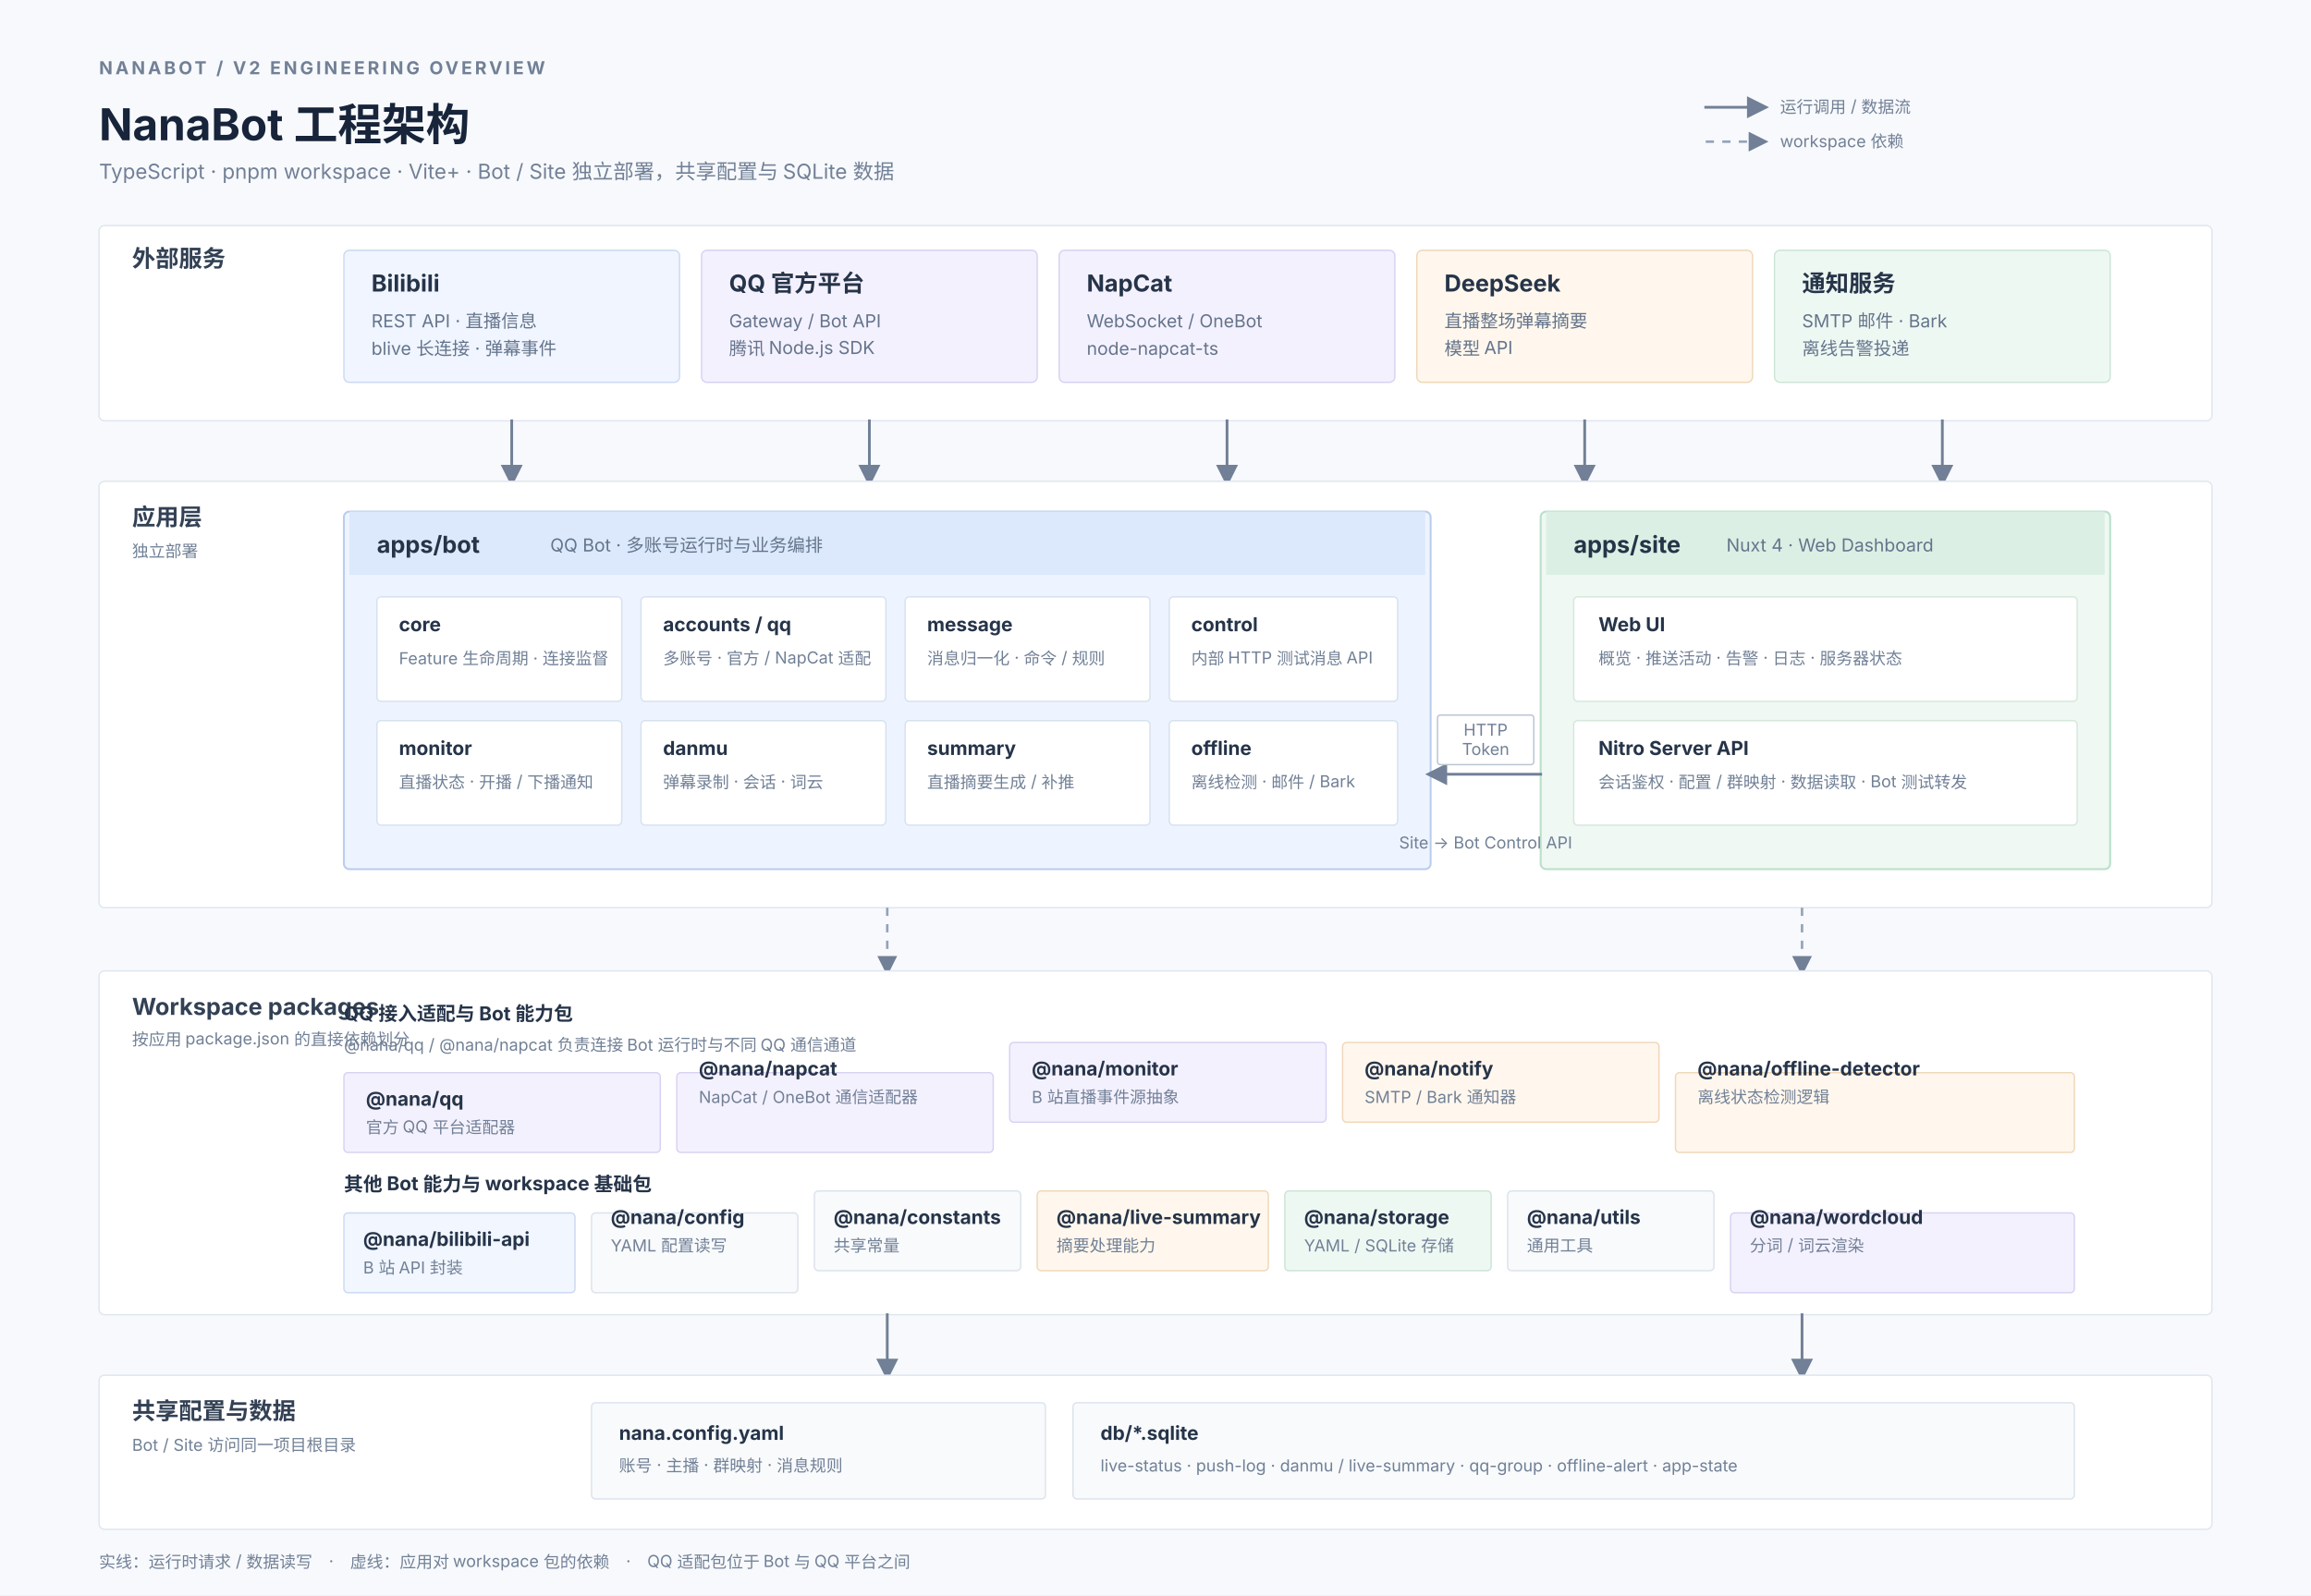
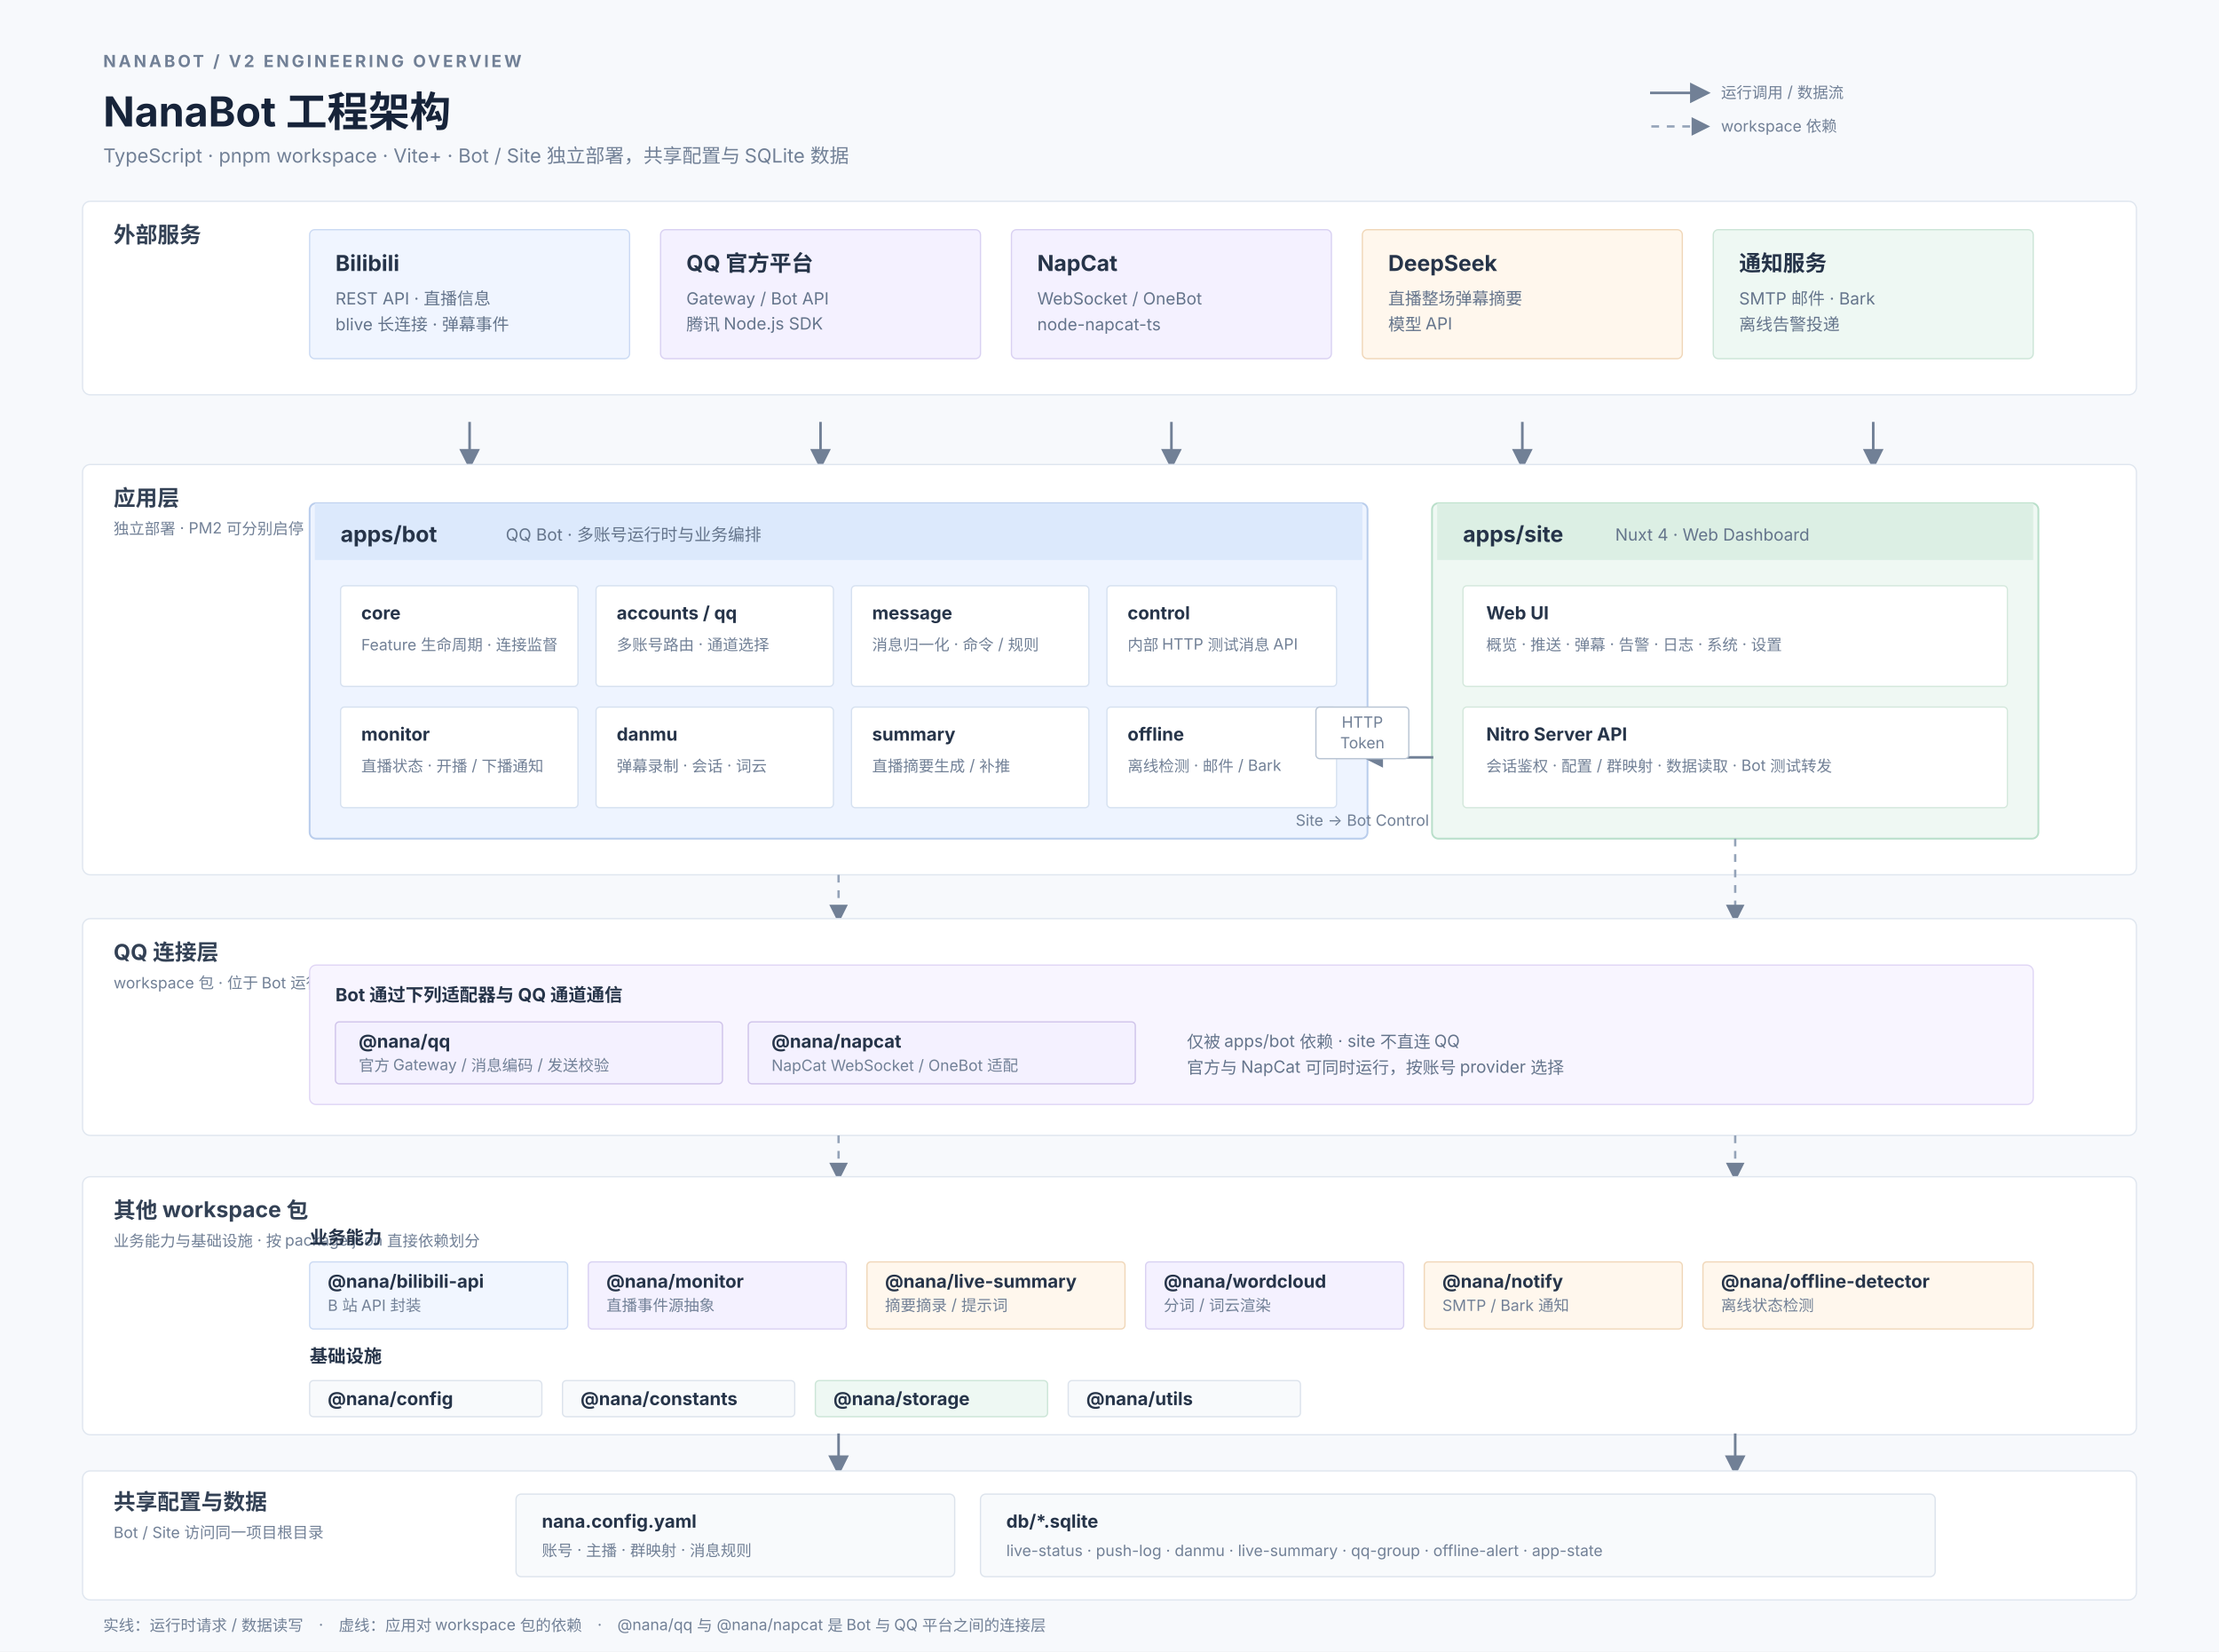
- <svg xmlns="http://www.w3.org/2000/svg" width="1680" height="1160" viewBox="0 0 1680 1160" role="img" aria-labelledby="title desc">
+ <svg xmlns="http://www.w3.org/2000/svg" width="1720" height="1280" viewBox="0 0 1720 1280" role="img" aria-labelledby="title desc">
  <defs>
    <style>
      text{font-family:Inter,"Noto Sans CJK SC","Microsoft YaHei",sans-serif;fill:#263449}
      .eyebrow{font-size:13px;font-weight:700;letter-spacing:2px;fill:#718096}
      .heading{font-size:32px;font-weight:750;fill:#17243a}
      .subheading{font-size:15px;fill:#718096}
      .layer{font-size:17px;font-weight:750;fill:#334155}
      .label{font-size:17px;font-weight:700}
      .desc{font-size:13px;fill:#64748b}
      .tiny{font-size:12px;fill:#718096}
      .module{font-size:14px;font-weight:700}
      .module-desc{font-size:12px;fill:#718096}
      .solid{fill:none;stroke:#718096;stroke-width:2;stroke-linecap:square;stroke-linejoin:miter}
      .dashed{fill:none;stroke:#94a3b8;stroke-width:1.8;stroke-dasharray:6 6}
-       .card{stroke-width:1.2}
-       .round{rx:4;ry:4}
    </style>
    <marker id="arrow" markerWidth="8" markerHeight="8" refX="6" refY="4" orient="auto">
      <path d="M0 0L8 4L0 8Z" fill="#718096" />
    </marker>
-     <marker id="arrowBoth" markerWidth="8" markerHeight="8" refX="6" refY="4" orient="auto">
-       <path d="M0 0L8 4L0 8Z" fill="#94a3b8" />
-     </marker>
-     <marker id="arrowStart" markerWidth="8" markerHeight="8" refX="2" refY="4" orient="auto">
-       <path d="M8 0L0 4L8 8Z" fill="#94a3b8" />
-     </marker>
  </defs>
-   <rect width="1680" height="1160" fill="#f7f9fc" />
-   <text x="72" y="54" class="eyebrow">NANABOT / V2 ENGINEERING OVERVIEW</text>
-   <text x="72" y="102" class="heading">NanaBot 工程架构</text>
-   <text x="72" y="130" class="subheading">TypeScript · pnpm workspace · Vite+ · Bot / Site 独立部署，共享配置与 SQLite 数据</text>
-   <g transform="translate(1240 78)">
+   <rect width="1720" height="1280" fill="#f7f9fc" />
+   <text x="80" y="52" class="eyebrow">NANABOT / V2 ENGINEERING OVERVIEW</text>
+   <text x="80" y="98" class="heading">NanaBot 工程架构</text>
+   <text x="80" y="126" class="subheading">TypeScript · pnpm workspace · Vite+ · Bot / Site 独立部署，共享配置与 SQLite 数据</text>
+   <g transform="translate(1280 72)">
    <path d="M0 0H42" class="solid" marker-end="url(#arrow)" />
    <text x="54" y="4" class="tiny">运行调用 / 数据流</text>
-     <path d="M0 25H42" class="dashed" marker-end="url(#arrow)" />
-     <text x="54" y="29" class="tiny">workspace 依赖</text>
+     <path d="M0 26H42" class="dashed" marker-end="url(#arrow)" />
+     <text x="54" y="30" class="tiny">workspace 依赖</text>
  </g>
-   <rect x="72" y="164" width="1536" height="142" rx="4" fill="#fff" stroke="#dfe6ef" />
-   <text x="96" y="194" class="layer">外部服务</text>
+   <rect x="64" y="156" width="1592" height="150" rx="6" fill="#fff" stroke="#dfe6ef" />
+   <text x="88" y="188" class="layer">外部服务</text>
  <g>
-     <rect x="250" y="182" width="244" height="96" rx="4" fill="#f0f5ff" stroke="#cbdaf3" />
-     <text x="270" y="212" class="label" fill="#315f9c">Bilibili</text>
-     <text x="270" y="238" class="desc">REST API · 直播信息</text>
-     <text x="270" y="258" class="desc">blive 长连接 · 弹幕事件</text>
-     <rect x="510" y="182" width="244" height="96" rx="4" fill="#f4f1ff" stroke="#d9d1f2" />
-     <text x="530" y="212" class="label" fill="#6655a5">QQ 官方平台</text>
-     <text x="530" y="238" class="desc">Gateway / Bot API</text>
-     <text x="530" y="258" class="desc">腾讯 Node.js SDK</text>
-     <rect x="770" y="182" width="244" height="96" rx="4" fill="#f4f1ff" stroke="#d9d1f2" />
-     <text x="790" y="212" class="label" fill="#6655a5">NapCat</text>
-     <text x="790" y="238" class="desc">WebSocket / OneBot</text>
-     <text x="790" y="258" class="desc">node-napcat-ts</text>
-     <rect x="1030" y="182" width="244" height="96" rx="4" fill="#fff7ed" stroke="#f0d7b9" />
-     <text x="1050" y="212" class="label" fill="#a96527">DeepSeek</text>
-     <text x="1050" y="238" class="desc">直播整场弹幕摘要</text>
-     <text x="1050" y="258" class="desc">模型 API</text>
-     <rect x="1290" y="182" width="244" height="96" rx="4" fill="#eef8f3" stroke="#cce5d7" />
-     <text x="1310" y="212" class="label" fill="#347b59">通知服务</text>
-     <text x="1310" y="238" class="desc">SMTP 邮件 · Bark</text>
-     <text x="1310" y="258" class="desc">离线告警投递</text>
+     <rect x="240" y="178" width="248" height="100" rx="4" fill="#f0f5ff" stroke="#cbdaf3" />
+     <text x="260" y="210" class="label" fill="#315f9c">Bilibili</text>
+     <text x="260" y="236" class="desc">REST API · 直播信息</text>
+     <text x="260" y="256" class="desc">blive 长连接 · 弹幕事件</text>
+     <rect x="512" y="178" width="248" height="100" rx="4" fill="#f4f1ff" stroke="#d9d1f2" />
+     <text x="532" y="210" class="label" fill="#6655a5">QQ 官方平台</text>
+     <text x="532" y="236" class="desc">Gateway / Bot API</text>
+     <text x="532" y="256" class="desc">腾讯 Node.js SDK</text>
+     <rect x="784" y="178" width="248" height="100" rx="4" fill="#f4f1ff" stroke="#d9d1f2" />
+     <text x="804" y="210" class="label" fill="#6655a5">NapCat</text>
+     <text x="804" y="236" class="desc">WebSocket / OneBot</text>
+     <text x="804" y="256" class="desc">node-napcat-ts</text>
+     <rect x="1056" y="178" width="248" height="100" rx="4" fill="#fff7ed" stroke="#f0d7b9" />
+     <text x="1076" y="210" class="label" fill="#a96527">DeepSeek</text>
+     <text x="1076" y="236" class="desc">直播整场弹幕摘要</text>
+     <text x="1076" y="256" class="desc">模型 API</text>
+     <rect x="1328" y="178" width="248" height="100" rx="4" fill="#eef8f3" stroke="#cce5d7" />
+     <text x="1348" y="210" class="label" fill="#347b59">通知服务</text>
+     <text x="1348" y="236" class="desc">SMTP 邮件 · Bark</text>
+     <text x="1348" y="256" class="desc">离线告警投递</text>
  </g>
-   <path d="M372 306V350" class="solid" marker-end="url(#arrow)" />
-   <path d="M632 306V350" class="solid" marker-end="url(#arrow)" />
-   <path d="M892 306V350" class="solid" marker-end="url(#arrow)" />
-   <path d="M1152 306V350" class="solid" marker-end="url(#arrow)" />
-   <path d="M1412 306V350" class="solid" marker-end="url(#arrow)" />
-   <rect x="72" y="350" width="1536" height="310" rx="4" fill="#fff" stroke="#dfe6ef" />
-   <text x="96" y="382" class="layer">应用层</text>
-   <text x="96" y="405" class="tiny">独立部署</text>
-   <rect x="250" y="372" width="790" height="260" rx="4" fill="#eef4ff" stroke="#b9cdec" stroke-width="1.4" />
-   <path d="M254 372H1036V418H254Z" fill="#dce9fc" />
-   <text x="274" y="402" class="label" fill="#24528f">apps/bot</text>
-   <text x="400" y="401" class="desc">QQ Bot · 多账号运行时与业务编排</text>
+   <path d="M364 328V360" class="solid" marker-end="url(#arrow)" />
+   <path d="M636 328V360" class="solid" marker-end="url(#arrow)" />
+   <path d="M908 328V360" class="solid" marker-end="url(#arrow)" />
+   <path d="M1180 328V360" class="solid" marker-end="url(#arrow)" />
+   <path d="M1452 328V360" class="solid" marker-end="url(#arrow)" />
+   <rect x="64" y="360" width="1592" height="318" rx="6" fill="#fff" stroke="#dfe6ef" />
+   <text x="88" y="392" class="layer">应用层</text>
+   <text x="88" y="414" class="tiny">独立部署 · PM2 可分别启停</text>
+   <rect x="240" y="390" width="820" height="260" rx="5" fill="#eef4ff" stroke="#b9cdec" stroke-width="1.4" />
+   <path d="M244 390H1056V434H244Z" fill="#dce9fc" />
+   <text x="264" y="420" class="label" fill="#24528f">apps/bot</text>
+   <text x="392" y="419" class="desc">QQ Bot · 多账号运行时与业务编排</text>
  <g>
-     <rect x="274" y="434" width="178" height="76" rx="3" fill="#fff" stroke="#d6e1f0" />
-     <text x="290" y="459" class="module">core</text>
-     <text x="290" y="483" class="module-desc">Feature 生命周期 · 连接监督</text>
-     <rect x="466" y="434" width="178" height="76" rx="3" fill="#fff" stroke="#d6e1f0" />
-     <text x="482" y="459" class="module">accounts / qq</text>
-     <text x="482" y="483" class="module-desc">多账号 · 官方 / NapCat 适配</text>
-     <rect x="658" y="434" width="178" height="76" rx="3" fill="#fff" stroke="#d6e1f0" />
-     <text x="674" y="459" class="module">message</text>
-     <text x="674" y="483" class="module-desc">消息归一化 · 命令 / 规则</text>
-     <rect x="850" y="434" width="166" height="76" rx="3" fill="#fff" stroke="#d6e1f0" />
-     <text x="866" y="459" class="module">control</text>
-     <text x="866" y="483" class="module-desc">内部 HTTP 测试消息 API</text>
-     <rect x="274" y="524" width="178" height="76" rx="3" fill="#fff" stroke="#d6e1f0" />
-     <text x="290" y="549" class="module">monitor</text>
-     <text x="290" y="573" class="module-desc">直播状态 · 开播 / 下播通知</text>
-     <rect x="466" y="524" width="178" height="76" rx="3" fill="#fff" stroke="#d6e1f0" />
-     <text x="482" y="549" class="module">danmu</text>
-     <text x="482" y="573" class="module-desc">弹幕录制 · 会话 · 词云</text>
-     <rect x="658" y="524" width="178" height="76" rx="3" fill="#fff" stroke="#d6e1f0" />
-     <text x="674" y="549" class="module">summary</text>
-     <text x="674" y="573" class="module-desc">直播摘要生成 / 补推</text>
-     <rect x="850" y="524" width="166" height="76" rx="3" fill="#fff" stroke="#d6e1f0" />
-     <text x="866" y="549" class="module">offline</text>
-     <text x="866" y="573" class="module-desc">离线检测 · 邮件 / Bark</text>
+     <rect x="264" y="454" width="184" height="78" rx="3" fill="#fff" stroke="#d6e1f0" />
+     <text x="280" y="480" class="module">core</text>
+     <text x="280" y="504" class="module-desc">Feature 生命周期 · 连接监督</text>
+     <rect x="462" y="454" width="184" height="78" rx="3" fill="#fff" stroke="#d6e1f0" />
+     <text x="478" y="480" class="module">accounts / qq</text>
+     <text x="478" y="504" class="module-desc">多账号路由 · 通道选择</text>
+     <rect x="660" y="454" width="184" height="78" rx="3" fill="#fff" stroke="#d6e1f0" />
+     <text x="676" y="480" class="module">message</text>
+     <text x="676" y="504" class="module-desc">消息归一化 · 命令 / 规则</text>
+     <rect x="858" y="454" width="178" height="78" rx="3" fill="#fff" stroke="#d6e1f0" />
+     <text x="874" y="480" class="module">control</text>
+     <text x="874" y="504" class="module-desc">内部 HTTP 测试消息 API</text>
+     <rect x="264" y="548" width="184" height="78" rx="3" fill="#fff" stroke="#d6e1f0" />
+     <text x="280" y="574" class="module">monitor</text>
+     <text x="280" y="598" class="module-desc">直播状态 · 开播 / 下播通知</text>
+     <rect x="462" y="548" width="184" height="78" rx="3" fill="#fff" stroke="#d6e1f0" />
+     <text x="478" y="574" class="module">danmu</text>
+     <text x="478" y="598" class="module-desc">弹幕录制 · 会话 · 词云</text>
+     <rect x="660" y="548" width="184" height="78" rx="3" fill="#fff" stroke="#d6e1f0" />
+     <text x="676" y="574" class="module">summary</text>
+     <text x="676" y="598" class="module-desc">直播摘要生成 / 补推</text>
+     <rect x="858" y="548" width="178" height="78" rx="3" fill="#fff" stroke="#d6e1f0" />
+     <text x="874" y="574" class="module">offline</text>
+     <text x="874" y="598" class="module-desc">离线检测 · 邮件 / Bark</text>
  </g>
-   <rect x="1120" y="372" width="414" height="260" rx="4" fill="#eff8f3" stroke="#b9dfca" stroke-width="1.4" />
-   <path d="M1124 372H1530V418H1124Z" fill="#dcefe4" />
-   <text x="1144" y="402" class="label" fill="#276849">apps/site</text>
-   <text x="1255" y="401" class="desc">Nuxt 4 · Web Dashboard</text>
-   <rect x="1144" y="434" width="366" height="76" rx="3" fill="#fff" stroke="#d4e8dc" />
-   <text x="1162" y="459" class="module">Web UI</text>
-   <text x="1162" y="483" class="module-desc">概览 · 推送活动 · 告警 · 日志 · 服务器状态</text>
-   <rect x="1144" y="524" width="366" height="76" rx="3" fill="#fff" stroke="#d4e8dc" />
-   <text x="1162" y="549" class="module">Nitro Server API</text>
-   <text x="1162" y="573" class="module-desc">会话鉴权 · 配置 / 群映射 · 数据读取 · Bot 测试转发</text>
-   <path d="M1120 563H1040" class="solid" marker-end="url(#arrow)" />
-   <rect x="1045" y="520" width="70" height="36" rx="2" fill="#fff" stroke="#b8c4d3" />
-   <text x="1080" y="535" text-anchor="middle" class="tiny">HTTP</text>
-   <text x="1080" y="549" text-anchor="middle" class="tiny">Token</text>
-   <text x="1080" y="617" text-anchor="middle" class="tiny">Site → Bot Control API</text>
-   <path d="M645 660V706" class="dashed" marker-end="url(#arrow)" />
-   <path d="M1310 660V706" class="dashed" marker-end="url(#arrow)" />
-   <rect x="72" y="706" width="1536" height="250" rx="4" fill="#fff" stroke="#dfe6ef" />
-   <text x="96" y="738" class="layer">Workspace packages</text>
-   <text x="96" y="760" class="tiny">按应用 package.json 的直接依赖划分</text>
-   <text x="250" y="742" class="module" fill="#475569">QQ 接入适配与 Bot 能力包</text>
-   <text x="250" y="764" class="tiny">@nana/qq / @nana/napcat 负责连接 Bot 运行时与不同 QQ 通信通道</text>
+   <rect x="1110" y="390" width="470" height="260" rx="5" fill="#eff8f3" stroke="#b9dfca" stroke-width="1.4" />
+   <path d="M1114 390H1576V434H1114Z" fill="#dcefe4" />
+   <text x="1134" y="420" class="label" fill="#276849">apps/site</text>
+   <text x="1252" y="419" class="desc">Nuxt 4 · Web Dashboard</text>
+   <rect x="1134" y="454" width="422" height="78" rx="3" fill="#fff" stroke="#d4e8dc" />
+   <text x="1152" y="480" class="module">Web UI</text>
+   <text x="1152" y="504" class="module-desc">概览 · 推送 · 弹幕 · 告警 · 日志 · 系统 · 设置</text>
+   <rect x="1134" y="548" width="422" height="78" rx="3" fill="#fff" stroke="#d4e8dc" />
+   <text x="1152" y="574" class="module">Nitro Server API</text>
+   <text x="1152" y="598" class="module-desc">会话鉴权 · 配置 / 群映射 · 数据读取 · Bot 测试转发</text>
+   <path d="M1110 587H1060" class="solid" marker-end="url(#arrow)" />
+   <rect x="1020" y="548" width="72" height="40" rx="3" fill="#fff" stroke="#b8c4d3" />
+   <text x="1056" y="564" text-anchor="middle" class="tiny">HTTP</text>
+   <text x="1056" y="580" text-anchor="middle" class="tiny">Token</text>
+   <text x="1056" y="640" text-anchor="middle" class="tiny">Site → Bot Control</text>
+   <path d="M650 678V712" class="dashed" marker-end="url(#arrow)" />
+   <path d="M1345 650V712" class="dashed" marker-end="url(#arrow)" />
+   <rect x="64" y="712" width="1592" height="168" rx="6" fill="#fff" stroke="#dfe6ef" />
+   <text x="88" y="744" class="layer">QQ 连接层</text>
+   <text x="88" y="766" class="tiny">workspace 包 · 位于 Bot 运行时与 QQ 平台之间，不承载业务编排</text>
+   <rect x="240" y="748" width="1336" height="108" rx="5" fill="#f8f5ff" stroke="#e0d6f5" />
+   <text x="260" y="776" class="module" fill="#5b4b8a">Bot 通过下列适配器与 QQ 通道通信</text>
+   <rect x="260" y="792" width="300" height="48" rx="3" fill="#f4f1ff" stroke="#cfc3ea" />
+   <text x="278" y="812" class="module" fill="#6655a5">@nana/qq</text>
+   <text x="278" y="830" class="module-desc">官方 Gateway / 消息编码 / 发送校验</text>
+   <rect x="580" y="792" width="300" height="48" rx="3" fill="#f4f1ff" stroke="#cfc3ea" />
+   <text x="598" y="812" class="module" fill="#6655a5">@nana/napcat</text>
+   <text x="598" y="830" class="module-desc">NapCat WebSocket / OneBot 适配</text>
+   <text x="920" y="812" class="desc">仅被 apps/bot 依赖 · site 不直连 QQ</text>
+   <text x="920" y="832" class="desc">官方与 NapCat 可同时运行，按账号 provider 选择</text>
+   <path d="M650 880V912" class="dashed" marker-end="url(#arrow)" />
+   <path d="M1345 880V912" class="dashed" marker-end="url(#arrow)" />
+   <rect x="64" y="912" width="1592" height="200" rx="6" fill="#fff" stroke="#dfe6ef" />
+   <text x="88" y="944" class="layer">其他 workspace 包</text>
+   <text x="88" y="966" class="tiny">业务能力与基础设施 · 按 package.json 直接依赖划分</text>
+   <text x="240" y="964" class="module" fill="#475569">业务能力</text>
  <g>
-     <rect x="250" y="780" width="230" height="58" rx="3" fill="#f4f1ff" stroke="#d9d1f2" />
-     <text x="266" y="804" class="module" fill="#6655a5">@nana/qq</text>
-     <text x="266" y="824" class="module-desc">官方 QQ 平台适配器</text>
-     <rect x="492" y="780" width="230" height="58" rx="3" fill="#f4f1ff" stroke="#d9d1f2" />
-     <text x="508" y="782" class="module" fill="#6655a5">@nana/napcat</text>
-     <text x="508" y="802" class="module-desc">NapCat / OneBot 通信适配器</text>
-     <rect x="734" y="758" width="230" height="58" rx="3" fill="#f4f1ff" stroke="#d9d1f2" />
-     <text x="750" y="782" class="module" fill="#6655a5">@nana/monitor</text>
-     <text x="750" y="802" class="module-desc">B 站直播事件源抽象</text>
-     <rect x="976" y="758" width="230" height="58" rx="3" fill="#fff7ed" stroke="#f0d7b9" />
-     <text x="992" y="782" class="module" fill="#a96527">@nana/notify</text>
-     <text x="992" y="802" class="module-desc">SMTP / Bark 通知器</text>
-     <rect x="1218" y="780" width="290" height="58" rx="3" fill="#fff7ed" stroke="#f0d7b9" />
-     <text x="1234" y="782" class="module" fill="#a96527">@nana/offline-detector</text>
-     <text x="1234" y="802" class="module-desc">离线状态检测逻辑</text>
+     <rect x="240" y="978" width="200" height="52" rx="3" fill="#f1f6ff" stroke="#cbdaf3" />
+     <text x="254" y="998" class="module" fill="#315f9c">@nana/bilibili-api</text>
+     <text x="254" y="1016" class="module-desc">B 站 API 封装</text>
+     <rect x="456" y="978" width="200" height="52" rx="3" fill="#f4f1ff" stroke="#d9d1f2" />
+     <text x="470" y="998" class="module" fill="#6655a5">@nana/monitor</text>
+     <text x="470" y="1016" class="module-desc">直播事件源抽象</text>
+     <rect x="672" y="978" width="200" height="52" rx="3" fill="#fff7ed" stroke="#f0d7b9" />
+     <text x="686" y="998" class="module" fill="#a96527">@nana/live-summary</text>
+     <text x="686" y="1016" class="module-desc">摘要摘录 / 提示词</text>
+     <rect x="888" y="978" width="200" height="52" rx="3" fill="#f4f1ff" stroke="#d9d1f2" />
+     <text x="902" y="998" class="module" fill="#6655a5">@nana/wordcloud</text>
+     <text x="902" y="1016" class="module-desc">分词 / 词云渲染</text>
+     <rect x="1104" y="978" width="200" height="52" rx="3" fill="#fff7ed" stroke="#f0d7b9" />
+     <text x="1118" y="998" class="module" fill="#a96527">@nana/notify</text>
+     <text x="1118" y="1016" class="module-desc">SMTP / Bark 通知</text>
+     <rect x="1320" y="978" width="256" height="52" rx="3" fill="#fff7ed" stroke="#f0d7b9" />
+     <text x="1334" y="998" class="module" fill="#a96527">@nana/offline-detector</text>
+     <text x="1334" y="1016" class="module-desc">离线状态检测</text>
  </g>
-   <text x="250" y="866" class="module" fill="#475569">其他 Bot 能力与 workspace 基础包</text>
+   <text x="240" y="1056" class="module" fill="#475569">基础设施</text>
  <g>
-     <rect x="250" y="882" width="168" height="58" rx="3" fill="#f1f6ff" stroke="#cbdaf3" />
-     <text x="264" y="906" class="module" fill="#315f9c">@nana/bilibili-api</text>
-     <text x="264" y="926" class="module-desc">B 站 API 封装</text>
-     <rect x="430" y="882" width="150" height="58" rx="3" fill="#f8fafc" stroke="#dce3ec" />
-     <text x="444" y="890" class="module">@nana/config</text>
-     <text x="444" y="910" class="module-desc">YAML 配置读写</text>
-     <rect x="592" y="866" width="150" height="58" rx="3" fill="#f8fafc" stroke="#dce3ec" />
-     <text x="606" y="890" class="module">@nana/constants</text>
-     <text x="606" y="910" class="module-desc">共享常量</text>
-     <rect x="754" y="866" width="168" height="58" rx="3" fill="#fff7ed" stroke="#f0d7b9" />
-     <text x="768" y="890" class="module" fill="#a96527">@nana/live-summary</text>
-     <text x="768" y="910" class="module-desc">摘要处理能力</text>
-     <rect x="934" y="866" width="150" height="58" rx="3" fill="#eef8f3" stroke="#cce5d7" />
-     <text x="948" y="890" class="module" fill="#347b59">@nana/storage</text>
-     <text x="948" y="910" class="module-desc">YAML / SQLite 存储</text>
-     <rect x="1096" y="866" width="150" height="58" rx="3" fill="#f8fafc" stroke="#dce3ec" />
-     <text x="1110" y="890" class="module">@nana/utils</text>
-     <text x="1110" y="910" class="module-desc">通用工具</text>
-     <rect x="1258" y="882" width="250" height="58" rx="3" fill="#f4f1ff" stroke="#d9d1f2" />
-     <text x="1272" y="890" class="module" fill="#6655a5">@nana/wordcloud</text>
-     <text x="1272" y="910" class="module-desc">分词 / 词云渲染</text>
+     <rect x="240" y="1070" width="180" height="28" rx="3" fill="#f8fafc" stroke="#dce3ec" />
+     <text x="254" y="1089" class="module">@nana/config</text>
+     <rect x="436" y="1070" width="180" height="28" rx="3" fill="#f8fafc" stroke="#dce3ec" />
+     <text x="450" y="1089" class="module">@nana/constants</text>
+     <rect x="632" y="1070" width="180" height="28" rx="3" fill="#eef8f3" stroke="#cce5d7" />
+     <text x="646" y="1089" class="module" fill="#347b59">@nana/storage</text>
+     <rect x="828" y="1070" width="180" height="28" rx="3" fill="#f8fafc" stroke="#dce3ec" />
+     <text x="842" y="1089" class="module">@nana/utils</text>
  </g>
-   <path d="M645 956V1000" class="solid" marker-end="url(#arrow)" />
-   <path d="M1310 956V1000" class="solid" marker-end="url(#arrow)" />
-   <rect x="72" y="1000" width="1536" height="112" rx="4" fill="#fff" stroke="#dfe6ef" />
-   <text x="96" y="1032" class="layer">共享配置与数据</text>
-   <text x="96" y="1055" class="tiny">Bot / Site 访问同一项目根目录</text>
-   <rect x="430" y="1020" width="330" height="70" rx="3" fill="#f8fafc" stroke="#dce3ec" />
-   <text x="450" y="1047" class="module">nana.config.yaml</text>
-   <text x="450" y="1070" class="module-desc">账号 · 主播 · 群映射 · 消息规则</text>
-   <rect x="780" y="1020" width="728" height="70" rx="3" fill="#f8fafc" stroke="#dce3ec" />
-   <text x="800" y="1047" class="module">db/*.sqlite</text>
-   <text x="800" y="1070" class="module-desc">live-status · push-log · danmu / live-summary · qq-group · offline-alert · app-state</text>
-   <text x="72" y="1140" class="tiny">实线：运行时请求 / 数据读写　·　虚线：应用对 workspace 包的依赖　·　QQ 适配包位于 Bot 与 QQ 平台之间</text>
+   <path d="M650 1112V1140" class="solid" marker-end="url(#arrow)" />
+   <path d="M1345 1112V1140" class="solid" marker-end="url(#arrow)" />
+   <rect x="64" y="1140" width="1592" height="100" rx="6" fill="#fff" stroke="#dfe6ef" />
+   <text x="88" y="1170" class="layer">共享配置与数据</text>
+   <text x="88" y="1192" class="tiny">Bot / Site 访问同一项目根目录</text>
+   <rect x="400" y="1158" width="340" height="64" rx="4" fill="#f8fafc" stroke="#dce3ec" />
+   <text x="420" y="1184" class="module">nana.config.yaml</text>
+   <text x="420" y="1206" class="module-desc">账号 · 主播 · 群映射 · 消息规则</text>
+   <rect x="760" y="1158" width="740" height="64" rx="4" fill="#f8fafc" stroke="#dce3ec" />
+   <text x="780" y="1184" class="module">db/*.sqlite</text>
+   <text x="780" y="1206" class="module-desc">live-status · push-log · danmu · live-summary · qq-group · offline-alert · app-state</text>
+   <text x="80" y="1264" class="tiny">实线：运行时请求 / 数据读写　·　虚线：应用对 workspace 包的依赖　·　@nana/qq 与 @nana/napcat 是 Bot 与 QQ 平台之间的连接层</text>
</svg>
